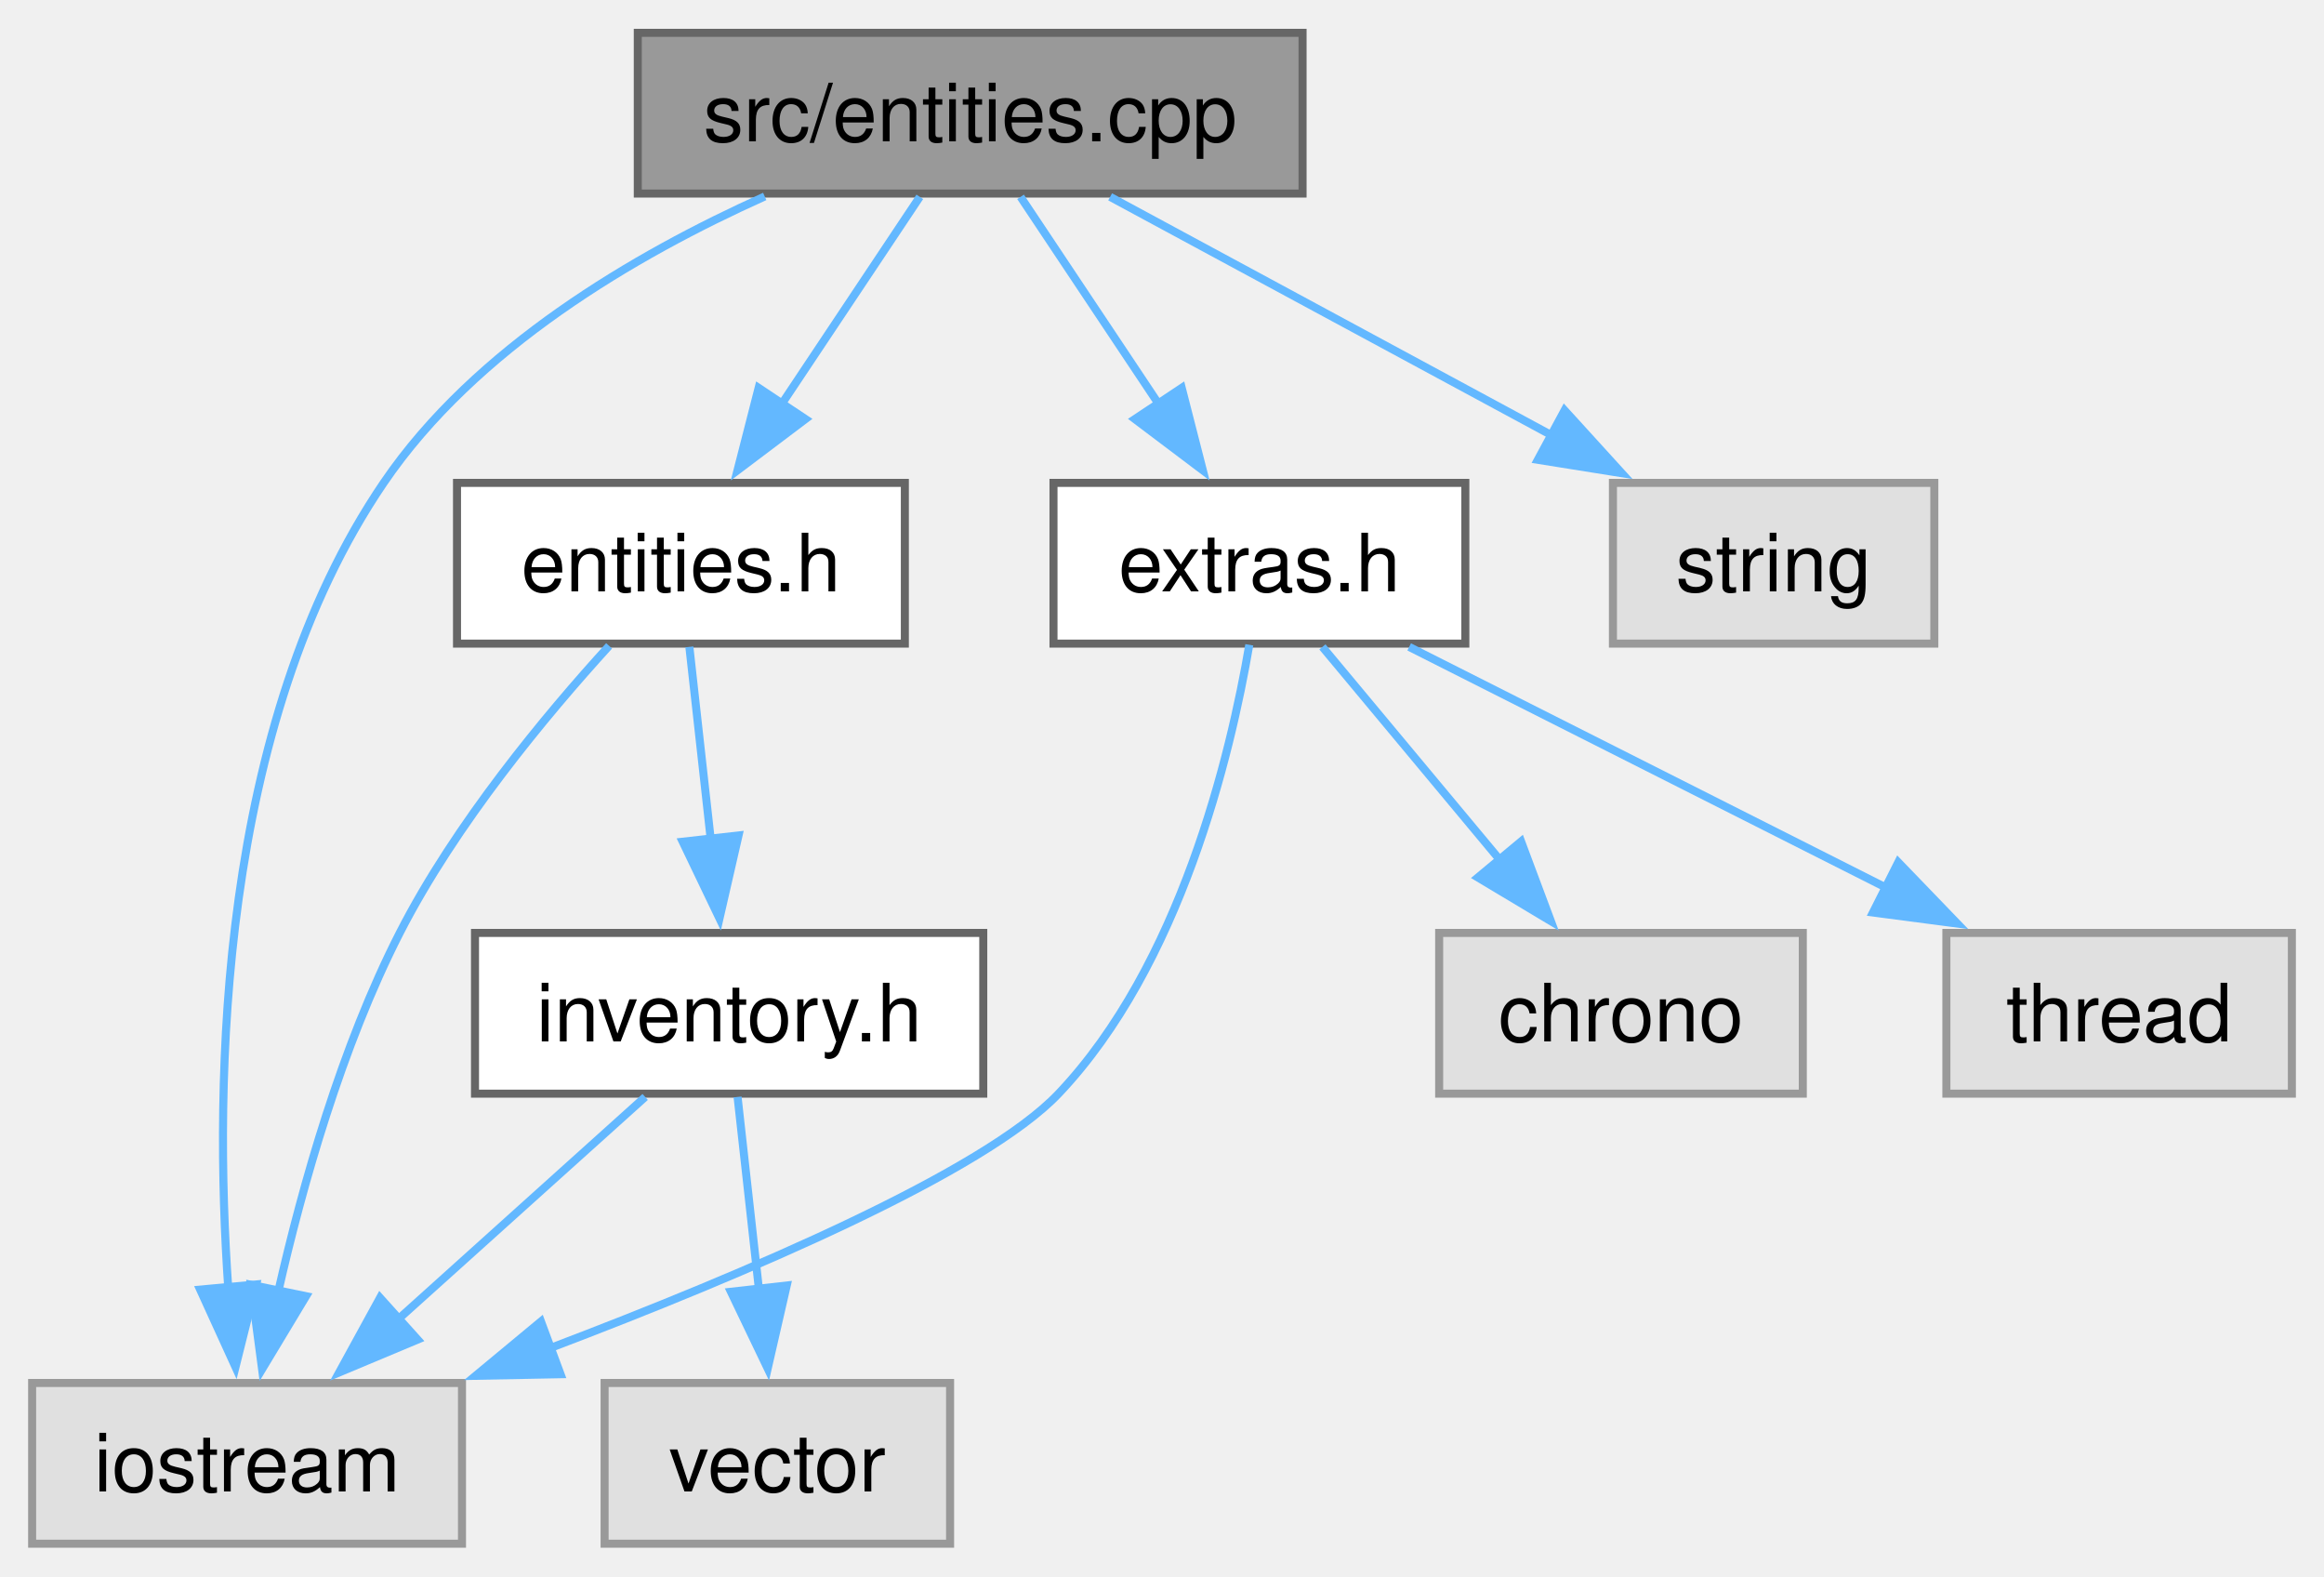
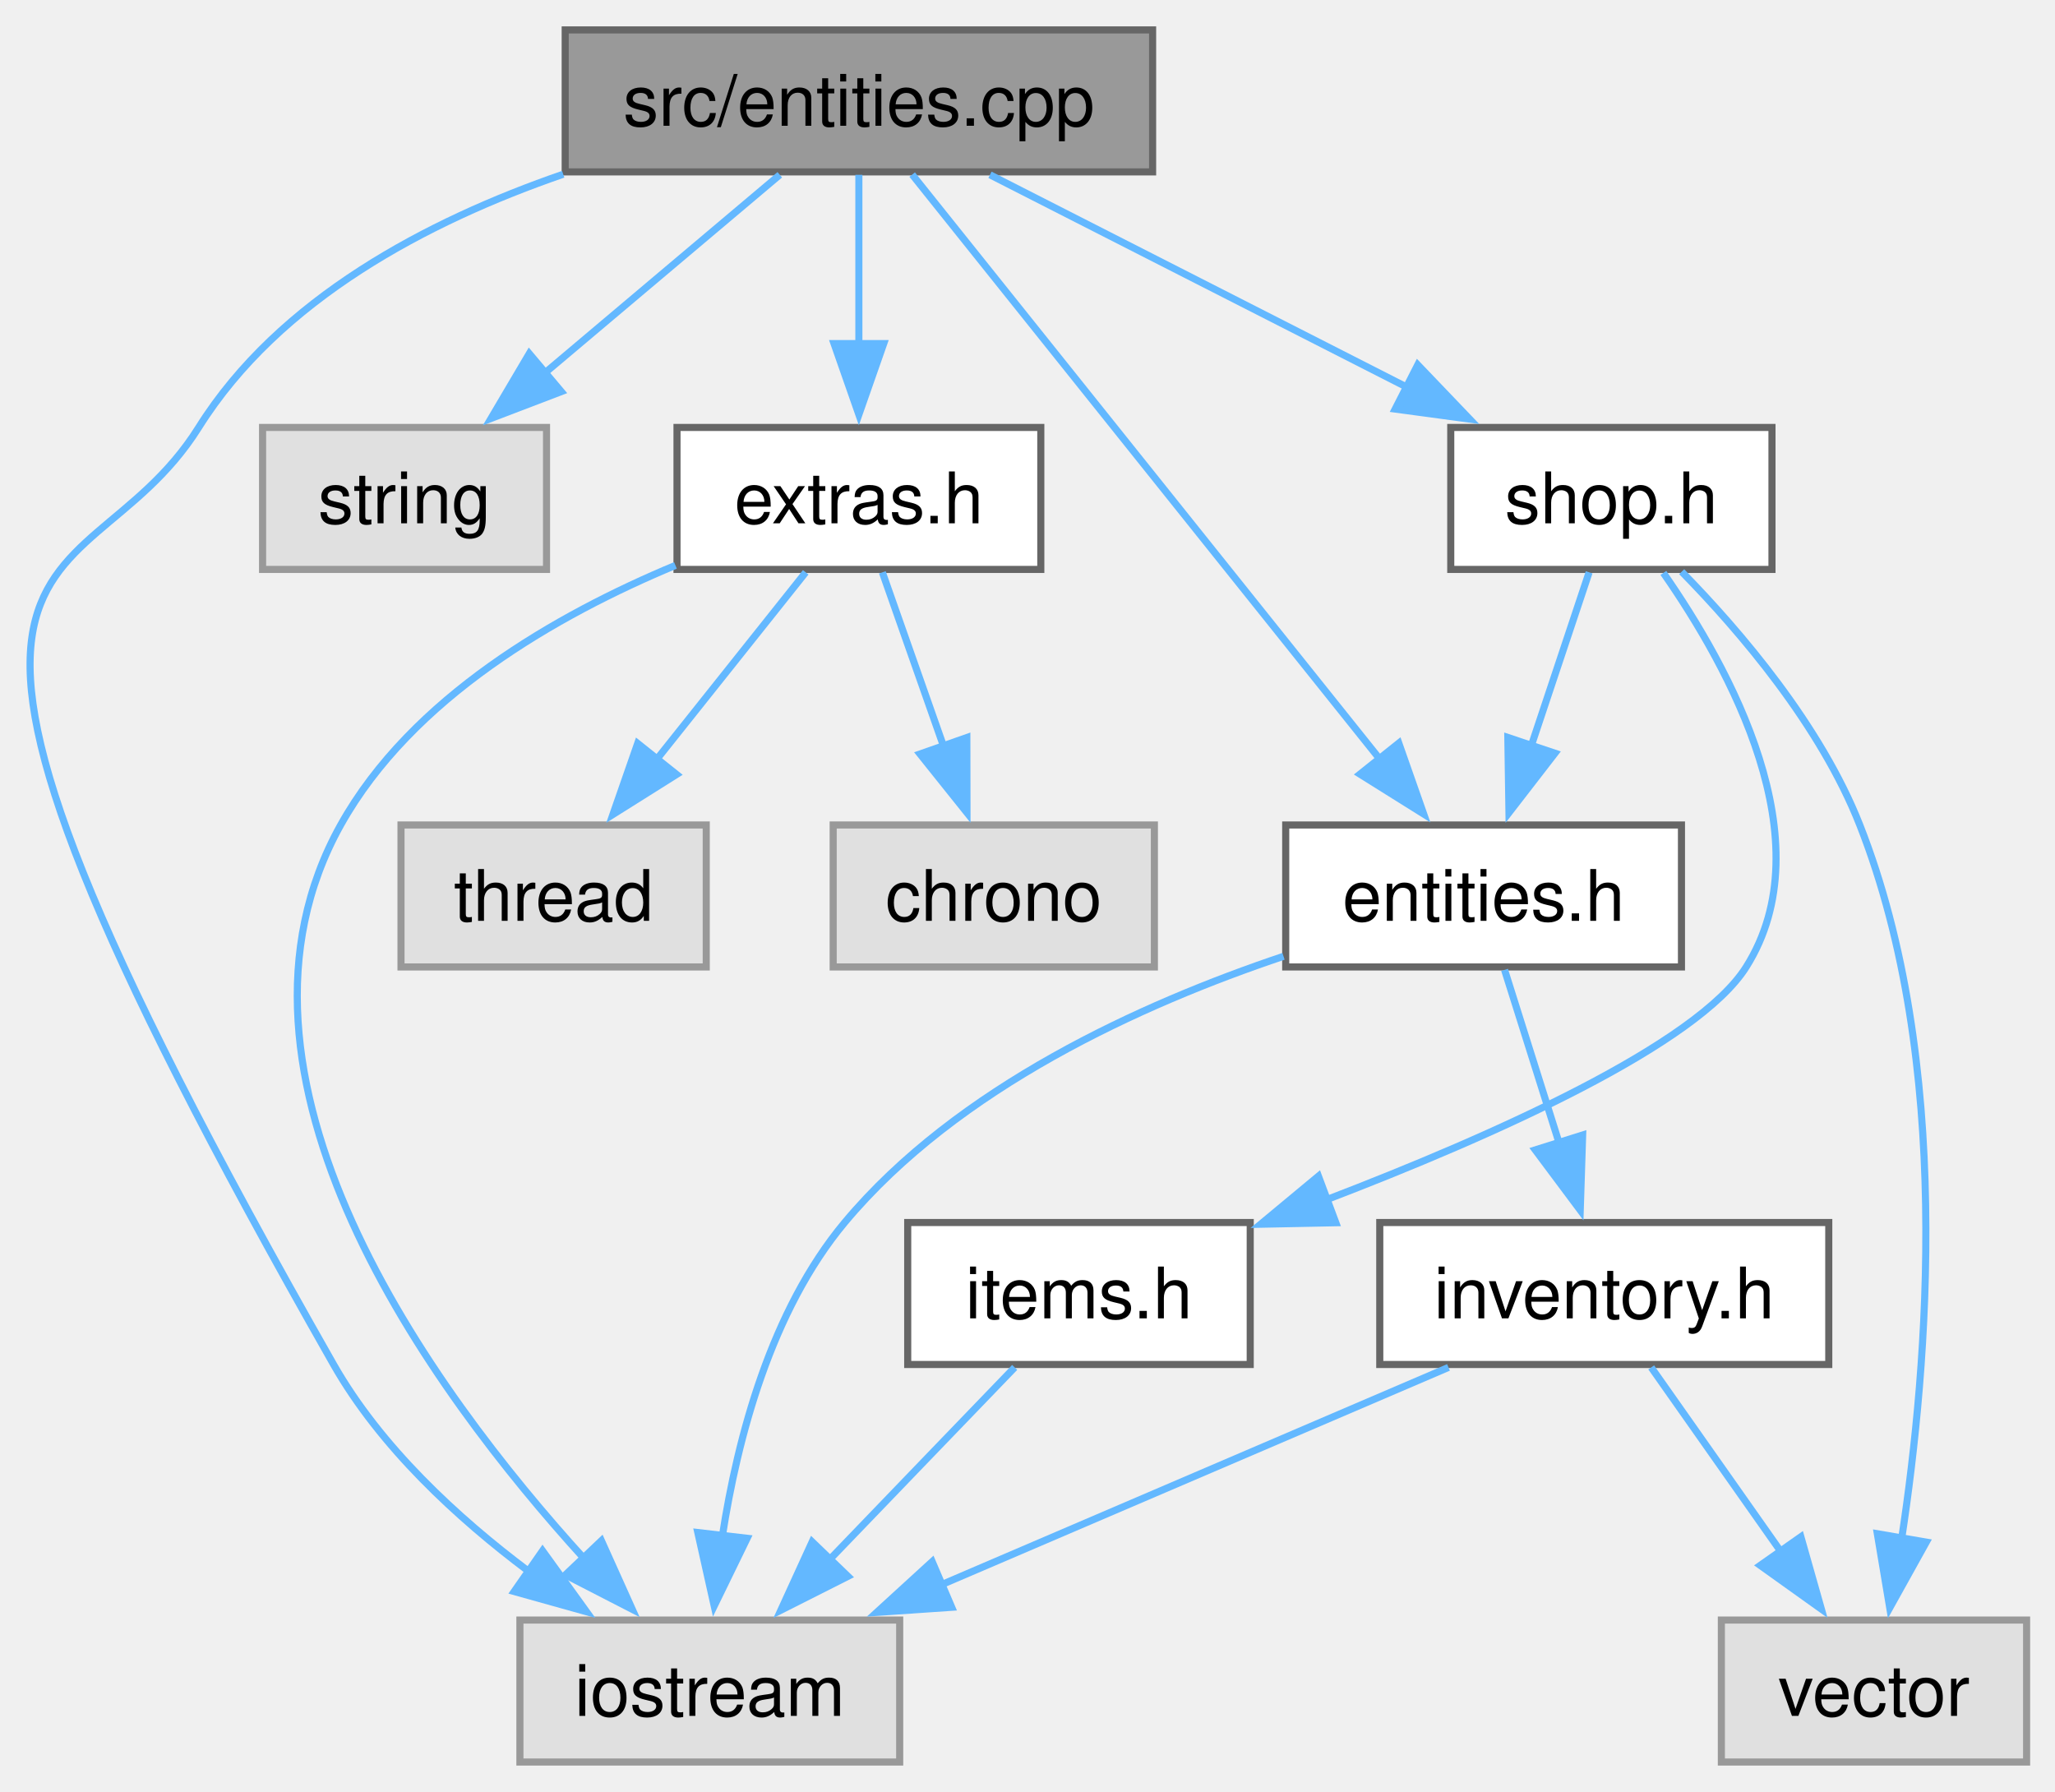
- <svg xmlns="http://www.w3.org/2000/svg" xmlns:xlink="http://www.w3.org/1999/xlink" width="289pt" height="196pt" viewBox="0.00 0.00 289.25 196.00">
-   <g id="graph0" class="graph" transform="scale(1 1) rotate(0) translate(4 192)">
+ <svg xmlns="http://www.w3.org/2000/svg" xmlns:xlink="http://www.w3.org/1999/xlink" width="289pt" height="252pt" viewBox="0.00 0.00 289.49 252.00">
+   <g id="graph0" class="graph" transform="scale(1 1) rotate(0) translate(4 248)">
    <g id="Node000001" class="node">
      <g id="a_Node000001">
        <a xlink:title=" ">
-           <polygon fill="#999999" stroke="#666666" points="158.12,-188 75.38,-188 75.38,-168 158.12,-168 158.12,-188" />
-           <text text-anchor="middle" x="116.75" y="-174.5" font-family="Helvetica,sans-Serif" font-size="10.00">src/entities.cpp</text>
+           <polygon fill="#999999" stroke="#666666" points="158.37,-244 75.62,-244 75.62,-224 158.37,-224 158.37,-244" />
+           <text text-anchor="middle" x="116.99" y="-230.5" font-family="Helvetica,sans-Serif" font-size="10.00">src/entities.cpp</text>
        </a>
      </g>
    </g>
    <g id="Node000002" class="node">
      <g id="a_Node000002">
        <a xlink:title=" ">
-           <polygon fill="#e0e0e0" stroke="#999999" points="53.5,-20 0,-20 0,0 53.5,0 53.5,-20" />
-           <text text-anchor="middle" x="26.75" y="-6.5" font-family="Helvetica,sans-Serif" font-size="10.00">iostream</text>
+           <polygon fill="#e0e0e0" stroke="#999999" points="122.74,-20 69.24,-20 69.24,0 122.74,0 122.74,-20" />
+           <text text-anchor="middle" x="95.99" y="-6.5" font-family="Helvetica,sans-Serif" font-size="10.00">iostream</text>
        </a>
      </g>
    </g>
    <g id="edge1_Node000001_Node000002" class="edge">
      <g id="a_edge1_Node000001_Node000002">
        <a xlink:title=" ">
-           <path fill="none" stroke="#63b8ff" d="M91.18,-167.64C75.03,-160.39 55.14,-148.74 43.75,-132 23.23,-101.84 22.6,-57.61 24.41,-31.81" />
-           <polygon fill="#63b8ff" stroke="#63b8ff" points="27.88,-32.26 25.31,-21.98 20.91,-31.62 27.88,-32.26" />
+           <path fill="none" stroke="#63b8ff" d="M75.34,-223.67C56.23,-217.08 35.33,-206.08 23.99,-188 6.8,-160.58 -27.83,-180.43 42.99,-56 49.6,-44.39 60.4,-34.41 70.53,-26.82" />
+           <polygon fill="#63b8ff" stroke="#63b8ff" points="72.43,-29.76 78.63,-21.17 68.43,-24.02 72.43,-29.76" />
        </a>
      </g>
    </g>
    <g id="Node000003" class="node">
      <g id="a_Node000003">
        <a xlink:title=" ">
-           <polygon fill="#e0e0e0" stroke="#999999" points="236.75,-132 196.75,-132 196.75,-112 236.75,-112 236.75,-132" />
-           <text text-anchor="middle" x="216.75" y="-118.5" font-family="Helvetica,sans-Serif" font-size="10.00">string</text>
+           <polygon fill="#e0e0e0" stroke="#999999" points="72.99,-188 32.99,-188 32.99,-168 72.99,-168 72.99,-188" />
+           <text text-anchor="middle" x="52.99" y="-174.5" font-family="Helvetica,sans-Serif" font-size="10.00">string</text>
        </a>
      </g>
    </g>
    <g id="edge2_Node000001_Node000003" class="edge">
      <g id="a_edge2_Node000001_Node000003">
        <a xlink:title=" ">
-           <path fill="none" stroke="#63b8ff" d="M134.17,-167.59C149.42,-159.36 171.83,-147.26 189.46,-137.74" />
-           <polygon fill="#63b8ff" stroke="#63b8ff" points="190.73,-141.03 197.86,-133.2 187.4,-134.87 190.73,-141.03" />
+           <path fill="none" stroke="#63b8ff" d="M105.85,-223.59C96.67,-215.85 83.44,-204.69 72.51,-195.47" />
+           <polygon fill="#63b8ff" stroke="#63b8ff" points="75.07,-193.05 65.17,-189.27 70.56,-198.4 75.07,-193.05" />
        </a>
      </g>
    </g>
    <g id="Node000004" class="node">
      <g id="a_Node000004">
        <a xlink:href="entities_8h.html" target="_top" xlink:title=" ">
-           <polygon fill="white" stroke="#666666" points="108.62,-132 52.88,-132 52.88,-112 108.62,-112 108.62,-132" />
-           <text text-anchor="middle" x="80.75" y="-118.5" font-family="Helvetica,sans-Serif" font-size="10.00">entities.h</text>
+           <polygon fill="white" stroke="#666666" points="232.87,-132 177.12,-132 177.12,-112 232.87,-112 232.87,-132" />
+           <text text-anchor="middle" x="204.99" y="-118.5" font-family="Helvetica,sans-Serif" font-size="10.00">entities.h</text>
        </a>
      </g>
    </g>
    <g id="edge3_Node000001_Node000004" class="edge">
      <g id="a_edge3_Node000001_Node000004">
        <a xlink:title=" ">
-           <path fill="none" stroke="#63b8ff" d="M110.48,-167.59C105.73,-160.47 99.05,-150.45 93.23,-141.72" />
-           <polygon fill="#63b8ff" stroke="#63b8ff" points="96.25,-139.94 87.79,-133.56 90.42,-143.82 96.25,-139.94" />
+           <path fill="none" stroke="#63b8ff" d="M124.5,-223.62C139.11,-205.36 171.61,-164.73 190.54,-141.07" />
+           <polygon fill="#63b8ff" stroke="#63b8ff" points="193.05,-143.53 196.56,-133.54 187.58,-139.16 193.05,-143.53" />
        </a>
      </g>
    </g>
    <g id="Node000007" class="node">
      <g id="a_Node000007">
        <a xlink:href="extras_8h.html" target="_top" xlink:title=" ">
-           <polygon fill="white" stroke="#666666" points="178.38,-132 127.12,-132 127.12,-112 178.38,-112 178.38,-132" />
-           <text text-anchor="middle" x="152.75" y="-118.5" font-family="Helvetica,sans-Serif" font-size="10.00">extras.h</text>
+           <polygon fill="white" stroke="#666666" points="142.62,-188 91.37,-188 91.37,-168 142.62,-168 142.62,-188" />
+           <text text-anchor="middle" x="116.99" y="-174.5" font-family="Helvetica,sans-Serif" font-size="10.00">extras.h</text>
        </a>
      </g>
    </g>
    <g id="edge8_Node000001_Node000007" class="edge">
      <g id="a_edge8_Node000001_Node000007">
        <a xlink:title=" ">
-           <path fill="none" stroke="#63b8ff" d="M123.02,-167.59C127.77,-160.47 134.45,-150.45 140.27,-141.72" />
-           <polygon fill="#63b8ff" stroke="#63b8ff" points="143.08,-143.82 145.71,-133.56 137.25,-139.94 143.08,-143.82" />
+           <path fill="none" stroke="#63b8ff" d="M116.99,-223.59C116.99,-217.01 116.99,-207.96 116.99,-199.73" />
+           <polygon fill="#63b8ff" stroke="#63b8ff" points="120.49,-199.81 116.99,-189.81 113.49,-199.81 120.49,-199.81" />
+         </a>
+       </g>
+     </g>
+     <g id="Node000010" class="node">
+       <g id="a_Node000010">
+         <a xlink:href="shop_8h.html" target="_top" xlink:title=" ">
+           <polygon fill="white" stroke="#666666" points="245.62,-188 200.37,-188 200.37,-168 245.62,-168 245.62,-188" />
+           <text text-anchor="middle" x="222.99" y="-174.5" font-family="Helvetica,sans-Serif" font-size="10.00">shop.h</text>
+         </a>
+       </g>
+     </g>
+     <g id="edge12_Node000001_Node000010" class="edge">
+       <g id="a_edge12_Node000001_Node000010">
+         <a xlink:title=" ">
+           <path fill="none" stroke="#63b8ff" d="M135.46,-223.59C151.7,-215.32 175.6,-203.14 194.33,-193.6" />
+           <polygon fill="#63b8ff" stroke="#63b8ff" points="195.72,-196.82 203.04,-189.17 192.54,-190.59 195.72,-196.82" />
        </a>
      </g>
    </g>
    <g id="edge4_Node000004_Node000002" class="edge">
      <g id="a_edge4_Node000004_Node000002">
        <a xlink:title=" ">
-           <path fill="none" stroke="#63b8ff" d="M71.81,-111.72C63.95,-103.1 52.69,-89.57 45.75,-76 38.53,-61.88 33.64,-44.59 30.64,-31.4" />
-           <polygon fill="#63b8ff" stroke="#63b8ff" points="34.09,-30.8 28.62,-21.72 27.23,-32.22 34.09,-30.8" />
+           <path fill="none" stroke="#63b8ff" d="M176.81,-113.5C156.85,-106.8 130.89,-95.04 114.99,-76 104.61,-63.56 99.9,-45.68 97.76,-31.82" />
+           <polygon fill="#63b8ff" stroke="#63b8ff" points="101.25,-31.52 96.61,-21.99 94.3,-32.33 101.25,-31.52" />
        </a>
      </g>
    </g>
    <g id="Node000005" class="node">
      <g id="a_Node000005">
        <a xlink:href="inventory_8h.html" target="_top" xlink:title=" ">
-           <polygon fill="white" stroke="#666666" points="118.38,-76 55.12,-76 55.12,-56 118.38,-56 118.38,-76" />
-           <text text-anchor="middle" x="86.75" y="-62.5" font-family="Helvetica,sans-Serif" font-size="10.00">inventory.h</text>
+           <polygon fill="white" stroke="#666666" points="253.62,-76 190.37,-76 190.37,-56 253.62,-56 253.62,-76" />
+           <text text-anchor="middle" x="221.99" y="-62.5" font-family="Helvetica,sans-Serif" font-size="10.00">inventory.h</text>
        </a>
      </g>
    </g>
    <g id="edge5_Node000004_Node000005" class="edge">
      <g id="a_edge5_Node000004_Node000005">
        <a xlink:title=" ">
-           <path fill="none" stroke="#63b8ff" d="M81.8,-111.59C82.53,-105.01 83.53,-95.96 84.45,-87.73" />
-           <polygon fill="#63b8ff" stroke="#63b8ff" points="87.92,-88.13 85.55,-77.8 80.97,-87.35 87.92,-88.13" />
+           <path fill="none" stroke="#63b8ff" d="M207.95,-111.59C210.08,-104.86 213.01,-95.53 215.65,-87.15" />
+           <polygon fill="#63b8ff" stroke="#63b8ff" points="218.95,-88.33 218.61,-77.74 212.27,-86.23 218.95,-88.33" />
        </a>
      </g>
    </g>
    <g id="edge7_Node000005_Node000002" class="edge">
      <g id="a_edge7_Node000005_Node000002">
        <a xlink:title=" ">
-           <path fill="none" stroke="#63b8ff" d="M76.3,-55.59C67.78,-47.93 55.54,-36.91 45.36,-27.75" />
-           <polygon fill="#63b8ff" stroke="#63b8ff" points="47.98,-25.4 38.21,-21.31 43.3,-30.6 47.98,-25.4" />
+           <path fill="none" stroke="#63b8ff" d="M200.05,-55.59C180.29,-47.13 151,-34.58 128.53,-24.94" />
+           <polygon fill="#63b8ff" stroke="#63b8ff" points="130.07,-21.8 119.5,-21.08 127.32,-28.23 130.07,-21.8" />
        </a>
      </g>
    </g>
    <g id="Node000006" class="node">
      <g id="a_Node000006">
        <a xlink:title=" ">
-           <polygon fill="#e0e0e0" stroke="#999999" points="114.25,-20 71.25,-20 71.25,0 114.25,0 114.25,-20" />
-           <text text-anchor="middle" x="92.75" y="-6.5" font-family="Helvetica,sans-Serif" font-size="10.00">vector</text>
+           <polygon fill="#e0e0e0" stroke="#999999" points="281.49,-20 238.49,-20 238.49,0 281.49,0 281.49,-20" />
+           <text text-anchor="middle" x="259.99" y="-6.5" font-family="Helvetica,sans-Serif" font-size="10.00">vector</text>
        </a>
      </g>
    </g>
    <g id="edge6_Node000005_Node000006" class="edge">
      <g id="a_edge6_Node000005_Node000006">
        <a xlink:title=" ">
-           <path fill="none" stroke="#63b8ff" d="M87.8,-55.59C88.53,-49.01 89.53,-39.96 90.45,-31.73" />
-           <polygon fill="#63b8ff" stroke="#63b8ff" points="93.92,-32.13 91.55,-21.8 86.97,-31.35 93.92,-32.13" />
+           <path fill="none" stroke="#63b8ff" d="M228.61,-55.59C233.68,-48.39 240.83,-38.23 247.02,-29.43" />
+           <polygon fill="#63b8ff" stroke="#63b8ff" points="249.69,-31.73 252.58,-21.54 243.96,-27.7 249.69,-31.73" />
        </a>
      </g>
    </g>
    <g id="edge11_Node000007_Node000002" class="edge">
      <g id="a_edge11_Node000007_Node000002">
        <a xlink:title=" ">
-           <path fill="none" stroke="#63b8ff" d="M151.49,-111.85C149.14,-98.08 142.9,-71.96 127.75,-56 118.48,-46.24 89.06,-33.67 64.34,-24.29" />
-           <polygon fill="#63b8ff" stroke="#63b8ff" points="65.77,-21.09 55.18,-20.89 63.33,-27.65 65.77,-21.09" />
+           <path fill="none" stroke="#63b8ff" d="M91.15,-168.57C74.44,-161.61 54.01,-149.94 43.99,-132 24.33,-96.77 56.48,-52.62 78.36,-28.58" />
+           <polygon fill="#63b8ff" stroke="#63b8ff" points="80.72,-31.18 85.07,-21.51 75.64,-26.36 80.72,-31.18" />
        </a>
      </g>
    </g>
    <g id="Node000008" class="node">
      <g id="a_Node000008">
        <a xlink:title=" ">
-           <polygon fill="#e0e0e0" stroke="#999999" points="220.38,-76 175.12,-76 175.12,-56 220.38,-56 220.38,-76" />
-           <text text-anchor="middle" x="197.75" y="-62.5" font-family="Helvetica,sans-Serif" font-size="10.00">chrono</text>
+           <polygon fill="#e0e0e0" stroke="#999999" points="158.62,-132 113.37,-132 113.37,-112 158.62,-112 158.62,-132" />
+           <text text-anchor="middle" x="135.99" y="-118.5" font-family="Helvetica,sans-Serif" font-size="10.00">chrono</text>
        </a>
      </g>
    </g>
    <g id="edge9_Node000007_Node000008" class="edge">
      <g id="a_edge9_Node000007_Node000008">
        <a xlink:title=" ">
-           <path fill="none" stroke="#63b8ff" d="M160.59,-111.59C166.72,-104.24 175.42,-93.8 182.86,-84.87" />
-           <polygon fill="#63b8ff" stroke="#63b8ff" points="185.32,-87.38 189.03,-77.46 179.94,-82.9 185.32,-87.38" />
+           <path fill="none" stroke="#63b8ff" d="M120.3,-167.59C122.67,-160.86 125.95,-151.53 128.9,-143.15" />
+           <polygon fill="#63b8ff" stroke="#63b8ff" points="132.2,-144.32 132.22,-133.73 125.6,-142 132.2,-144.32" />
        </a>
      </g>
    </g>
    <g id="Node000009" class="node">
      <g id="a_Node000009">
        <a xlink:title=" ">
-           <polygon fill="#e0e0e0" stroke="#999999" points="281.25,-76 238.25,-76 238.25,-56 281.25,-56 281.25,-76" />
-           <text text-anchor="middle" x="259.75" y="-62.5" font-family="Helvetica,sans-Serif" font-size="10.00">thread</text>
+           <polygon fill="#e0e0e0" stroke="#999999" points="95.49,-132 52.49,-132 52.49,-112 95.49,-112 95.49,-132" />
+           <text text-anchor="middle" x="73.99" y="-118.5" font-family="Helvetica,sans-Serif" font-size="10.00">thread</text>
        </a>
      </g>
    </g>
    <g id="edge10_Node000007_Node000009" class="edge">
      <g id="a_edge10_Node000007_Node000009">
        <a xlink:title=" ">
-           <path fill="none" stroke="#63b8ff" d="M171.39,-111.59C187.78,-103.32 211.91,-91.14 230.81,-81.6" />
-           <polygon fill="#63b8ff" stroke="#63b8ff" points="232.26,-84.79 239.62,-77.16 229.11,-78.54 232.26,-84.79" />
+           <path fill="none" stroke="#63b8ff" d="M109.5,-167.59C103.71,-160.32 95.51,-150.02 88.44,-141.15" />
+           <polygon fill="#63b8ff" stroke="#63b8ff" points="91.31,-139.12 82.34,-133.48 85.83,-143.49 91.31,-139.12" />
+         </a>
+       </g>
+     </g>
+     <g id="edge16_Node000010_Node000004" class="edge">
+       <g id="a_edge16_Node000010_Node000004">
+         <a xlink:title=" ">
+           <path fill="none" stroke="#63b8ff" d="M219.86,-167.59C217.61,-160.86 214.5,-151.53 211.71,-143.15" />
+           <polygon fill="#63b8ff" stroke="#63b8ff" points="215.05,-142.11 208.57,-133.73 208.41,-144.33 215.05,-142.11" />
+         </a>
+       </g>
+     </g>
+     <g id="edge15_Node000010_Node000006" class="edge">
+       <g id="a_edge15_Node000010_Node000006">
+         <a xlink:title=" ">
+           <path fill="none" stroke="#63b8ff" d="M232.9,-167.68C241.18,-159.24 252.48,-146 257.99,-132 271.1,-98.7 267.65,-56.16 263.88,-31.4" />
+           <polygon fill="#63b8ff" stroke="#63b8ff" points="267.36,-30.98 262.21,-21.72 260.46,-32.16 267.36,-30.98" />
+         </a>
+       </g>
+     </g>
+     <g id="Node000011" class="node">
+       <g id="a_Node000011">
+         <a xlink:href="items_8h.html" target="_top" xlink:title=" ">
+           <polygon fill="white" stroke="#666666" points="172.12,-76 123.87,-76 123.87,-56 172.12,-56 172.12,-76" />
+           <text text-anchor="middle" x="147.99" y="-62.5" font-family="Helvetica,sans-Serif" font-size="10.00">items.h</text>
+         </a>
+       </g>
+     </g>
+     <g id="edge13_Node000010_Node000011" class="edge">
+       <g id="a_edge13_Node000010_Node000011">
+         <a xlink:title=" ">
+           <path fill="none" stroke="#63b8ff" d="M230.32,-167.51C239.6,-154.21 253.15,-129.71 241.99,-112 235.09,-101.05 206.54,-88.28 182.7,-79.15" />
+           <polygon fill="#63b8ff" stroke="#63b8ff" points="184.18,-75.97 173.58,-75.76 181.73,-82.53 184.18,-75.97" />
+         </a>
+       </g>
+     </g>
+     <g id="edge14_Node000011_Node000002" class="edge">
+       <g id="a_edge14_Node000011_Node000002">
+         <a xlink:title=" ">
+           <path fill="none" stroke="#63b8ff" d="M138.94,-55.59C131.78,-48.16 121.58,-37.58 112.93,-28.58" />
+           <polygon fill="#63b8ff" stroke="#63b8ff" points="115.45,-26.16 106,-21.39 110.41,-31.02 115.45,-26.16" />
        </a>
      </g>
    </g>
  </g>
</svg>
